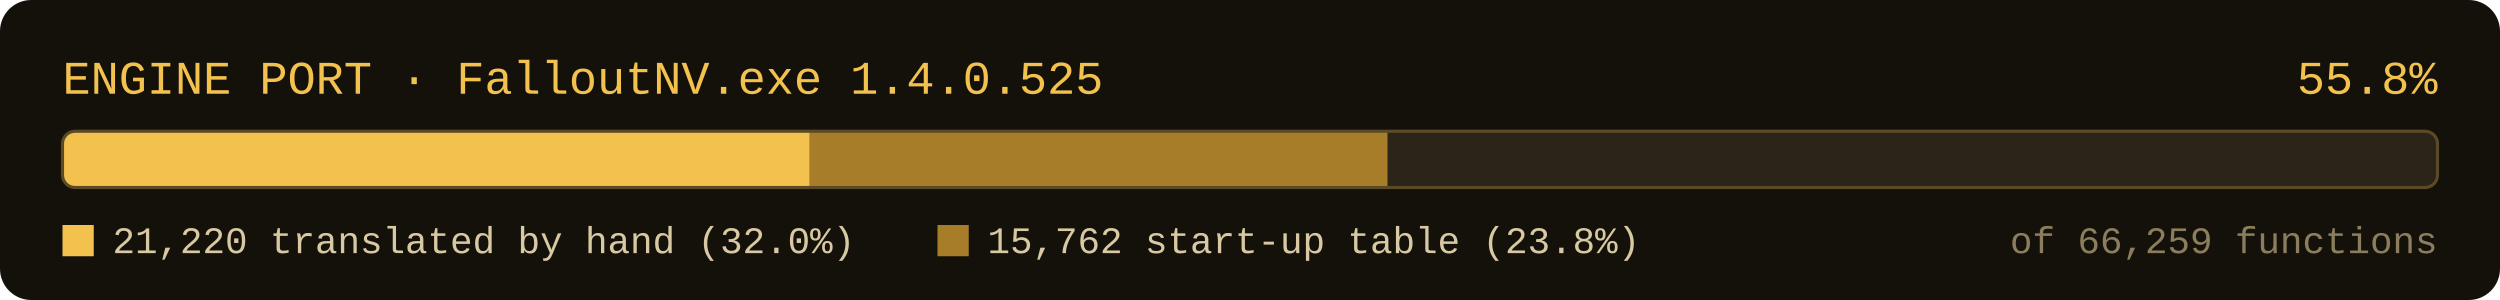
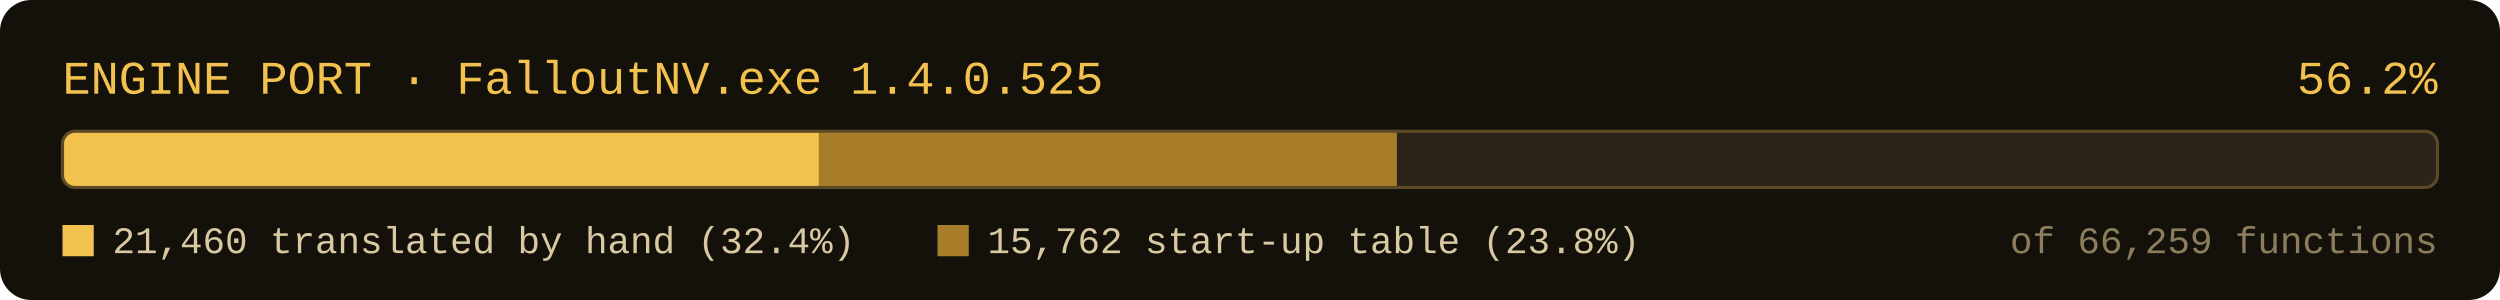
- <svg xmlns="http://www.w3.org/2000/svg" width="800" height="96" viewBox="0 0 800 96" role="img" aria-label="Engine port progress: 32.0% translated by hand, 23.8% start-up table, 55.8% covered in all">
+ <svg xmlns="http://www.w3.org/2000/svg" width="800" height="96" viewBox="0 0 800 96" role="img" aria-label="Engine port progress: 32.4% translated by hand, 23.8% start-up table, 56.2% covered in all">
  <rect x="0" y="0" width="800" height="96" rx="10" fill="#14110b" />
  <text x="20" y="30" font-family="Consolas, 'Courier New', monospace" font-size="15" fill="#f2c14e">ENGINE PORT · FalloutNV.exe 1.4.0.525</text>
-   <text x="780" y="30" text-anchor="end" font-family="Consolas, 'Courier New', monospace" font-size="15" fill="#f2c14e">55.8%</text>
+   <text x="780" y="30" text-anchor="end" font-family="Consolas, 'Courier New', monospace" font-size="15" fill="#f2c14e">56.2%</text>
  <rect x="20" y="42" width="760" height="18" rx="4" fill="#2b2418" />
-   <rect x="20" y="42" width="243" height="18" rx="4" fill="#f2c14e" />
-   <rect x="259" y="42" width="185" height="18" fill="#a77d2a" />
+   <rect x="20" y="42" width="246" height="18" rx="4" fill="#f2c14e" />
+   <rect x="262" y="42" width="185" height="18" fill="#a77d2a" />
  <rect x="20" y="42" width="760" height="18" rx="4" fill="none" stroke="#5c4a26" stroke-width="1" />
  <rect x="20" y="72" width="10" height="10" fill="#f2c14e" />
-   <text x="36" y="81" font-family="Consolas, 'Courier New', monospace" font-size="12" fill="#d9c9a3">21,220 translated by hand (32.0%)</text>
+   <text x="36" y="81" font-family="Consolas, 'Courier New', monospace" font-size="12" fill="#d9c9a3">21,460 translated by hand (32.4%)</text>
  <rect x="300" y="72" width="10" height="10" fill="#a77d2a" />
  <text x="316" y="81" font-family="Consolas, 'Courier New', monospace" font-size="12" fill="#d9c9a3">15,762 start-up table (23.8%)</text>
  <text x="780" y="81" text-anchor="end" font-family="Consolas, 'Courier New', monospace" font-size="12" fill="#8c7d5c">of 66,259 functions</text>
</svg>
